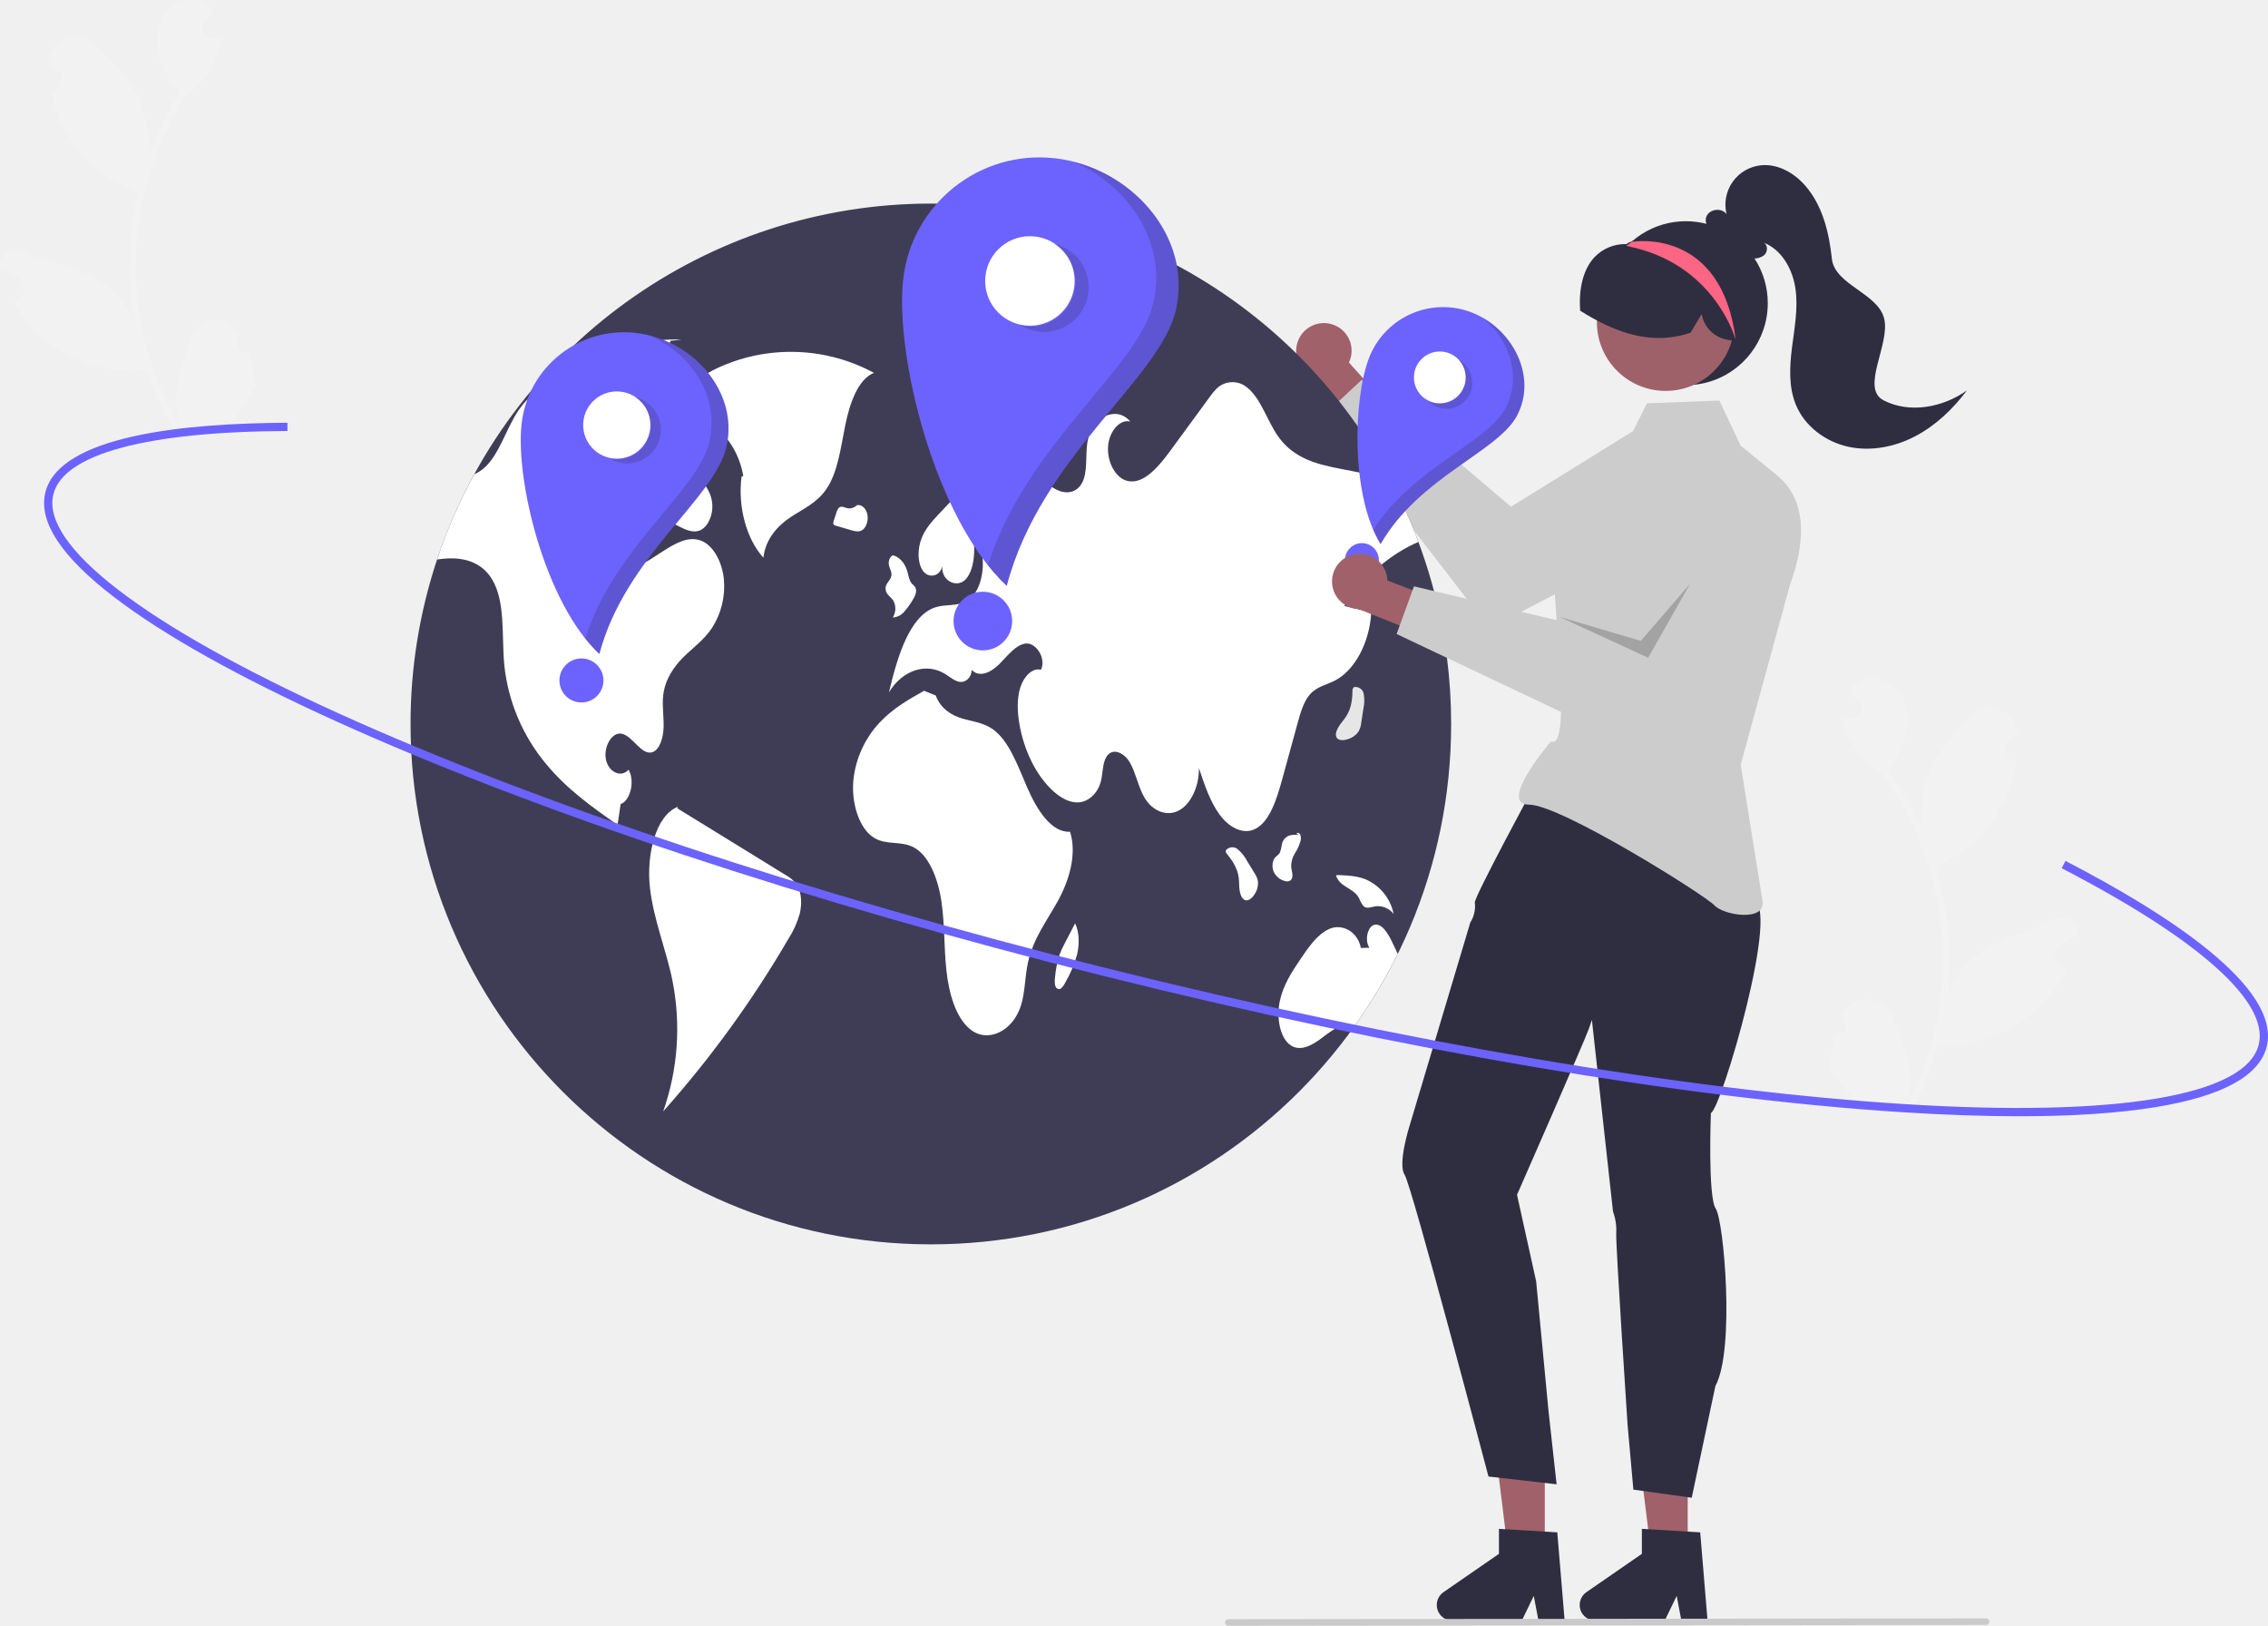
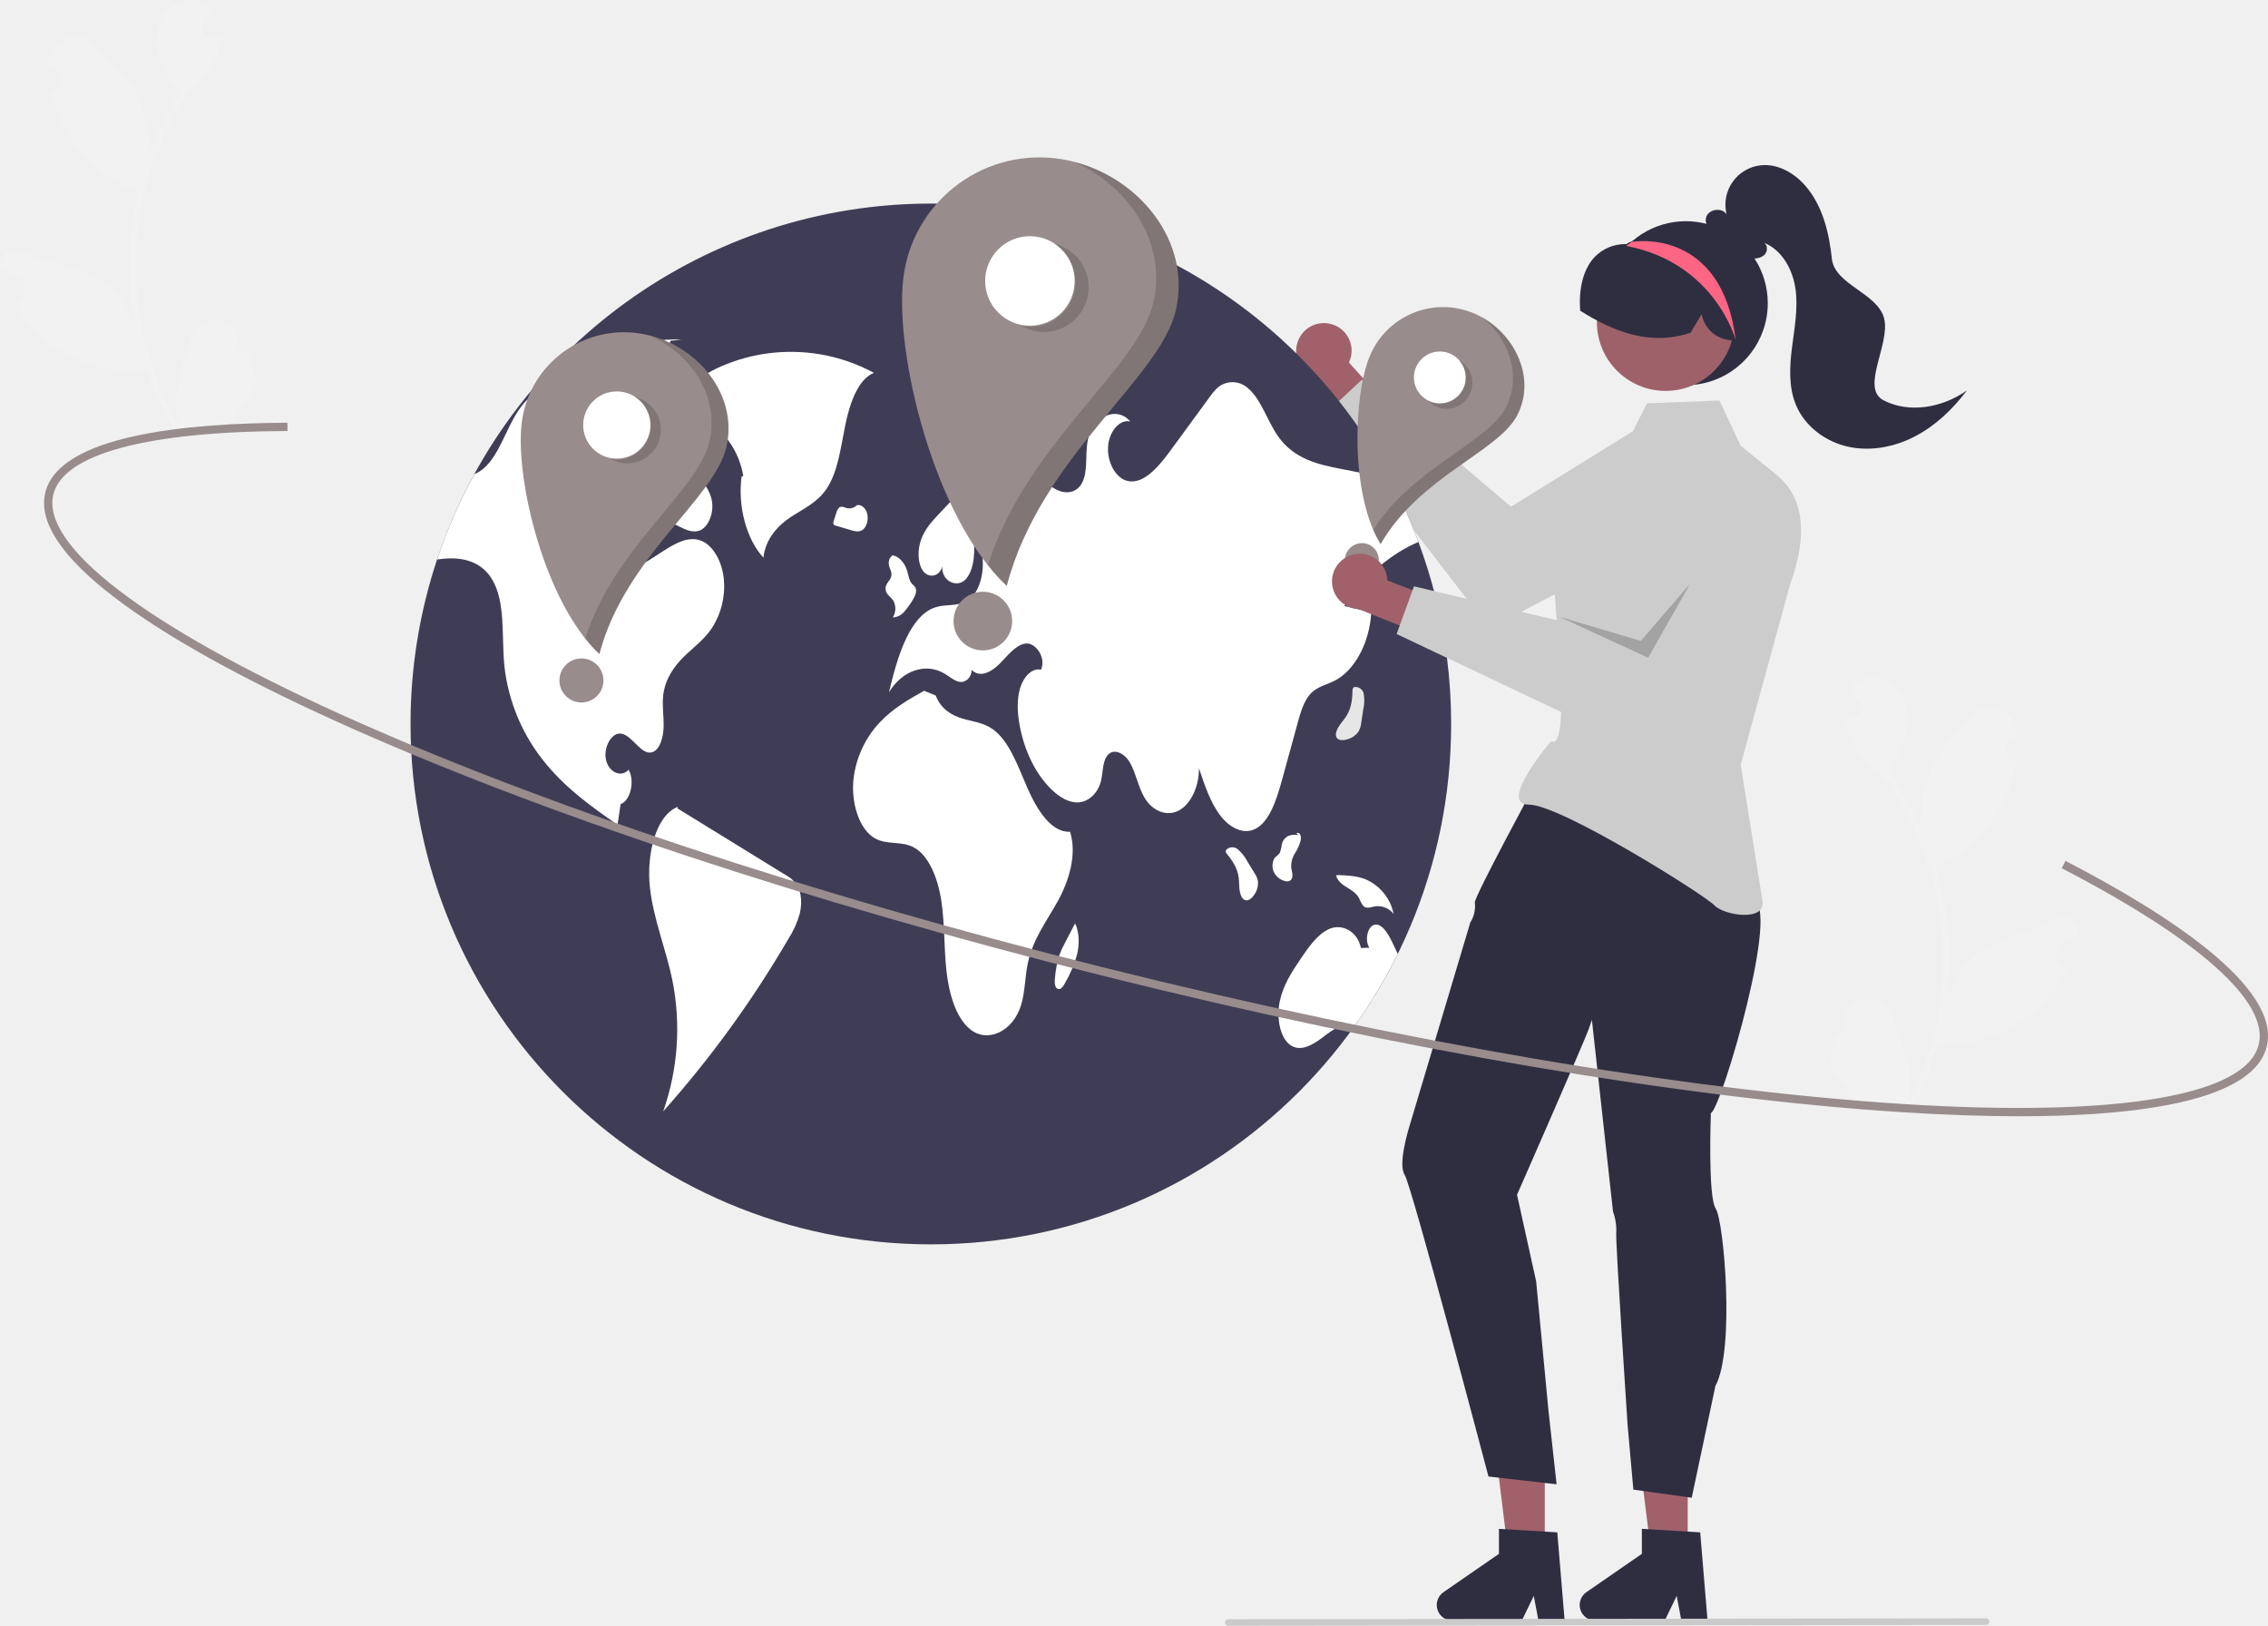
<svg xmlns="http://www.w3.org/2000/svg" data-name="Layer 1" width="825.202" height="591.419" viewBox="0 0 825.202 591.419">
  <path d="M855.224,530.608a3.613,3.613,0,0,0,2.907-6.134c-.074-.366-.127-.629-.202-.995q.054-.116.109-.231a9.703,9.703,0,0,1,17.876.899c2.596,7.179,5.991,14.407,6.561,21.897a28.705,28.705,0,0,1-.962,9.838,115.086,115.086,0,0,0,12.68-47.26,111.081,111.081,0,0,0-.112-12.411q-.335-5.081-1.115-10.11a116.419,116.419,0,0,0-20.767-50.362,30.983,30.983,0,0,1-12.25-13.954,23.634,23.634,0,0,1-1.847-6.551c.623.111,1.257.192,1.882.263.195.019.4.039.594.059l.073.007a3.58,3.58,0,0,0,3.208-5.689q-.383-.518-.766-1.036c-.387-.533-.785-1.056-1.172-1.588a1.784,1.784,0,0,1-.126-.16c-.445-.608-.891-1.205-1.336-1.812a10.352,10.352,0,0,1,3.543-3.119c4.865-2.553,11.309-.328,14.53,4.115,3.232,4.443,3.599,10.483,2.158,15.78a41.485,41.485,0,0,1-6.327,12.512c.242.341.494.672.735,1.012a117.172,117.172,0,0,1,11.316,19.923,48.709,48.709,0,0,1,3.957-22.465c3.093-6.578,8.567-11.985,13.427-17.57,5.837-6.708,16.999-3.142,17.56,5.732q.008.129.016.258-1.049.529-2.059,1.131a4.901,4.901,0,0,0,1.559,9.001l.099.02a48.767,48.767,0,0,1-1.623,7.224,50.21,50.21,0,0,1-26.436,30.272c-.41.187-.81.374-1.22.551a119.597,119.597,0,0,1,5.022,30.563,113.435,113.435,0,0,1-.934,18.292l.041-.214a29.974,29.974,0,0,1,11.026-16.813c8.167-6.095,19.39-7.957,28.118-12.756a5.625,5.625,0,0,1,8.352,5.867q-.022.113-.045.225a32.924,32.924,0,0,0-3.771,1.605q-1.049.529-2.059,1.131a4.901,4.901,0,0,0,1.559,9.001l.099.02c.071.014.133.027.204.04a48.808,48.808,0,0,1-9.622,13.625,50.254,50.254,0,0,1-37.15,14.279l-.01-0a119.562,119.562,0,0,1-9.113,23.048l-28.661-1.334c-.088-.323-.165-.656-.243-.979a32.599,32.599,0,0,0,7.953-.103c-2.005-2.708-4.009-5.437-6.014-8.145a1.781,1.781,0,0,1-.126-.16c-1.016-1.386-2.044-2.761-3.06-4.147l-.001-.002a47.75,47.75,0,0,1,1.963-12.086Z" transform="translate(-187.3989 -154.2905)" fill="#f2f2f2" />
  <path d="M277.743,282.773a3.613,3.613,0,0,1-3.28-5.943c.051-.37.088-.635.14-1.005q-.061-.112-.123-.224a9.703,9.703,0,0,0-17.786,2.002c-2.148,7.326-5.089,14.75-5.196,22.26a28.705,28.705,0,0,0,1.568,9.76A115.086,115.086,0,0,1,237.489,263.235a111.08,111.08,0,0,1-.655-12.394q.02-5.092.488-10.16a116.419,116.419,0,0,1,17.616-51.549,30.983,30.983,0,0,0,11.364-14.684,23.634,23.634,0,0,0,1.438-6.653c-.615.15-1.243.27-1.862.378-.193.031-.397.064-.59.095l-.073.011a3.58,3.58,0,0,1-3.554-5.48q.35-.541.7-1.082c.353-.556.718-1.102,1.071-1.658a1.783,1.783,0,0,0,.116-.168c.407-.634.815-1.258,1.222-1.891a10.352,10.352,0,0,0-3.728-2.894c-5.013-2.248-11.307.371-14.248,5.005-2.951,4.635-2.944,10.685-1.179,15.883a41.485,41.485,0,0,0,7.088,12.097c-.22.355-.451.701-.671,1.056a117.172,117.172,0,0,0-10.063,20.584,48.709,48.709,0,0,0-5.337-22.177c-3.493-6.374-9.291-11.432-14.486-16.706-6.24-6.335-17.161-2.086-17.172,6.806q-0.0.129 0.0.258,1.08.463,2.125,1.002a4.901,4.901,0,0,1-1,9.08l-.098.026a48.767,48.767,0,0,0,2.066,7.109,50.21,50.21,0,0,0,28.256,28.581c.421.161.832.323,1.252.474a119.597,119.597,0,0,0-3.124,30.814,113.433,113.433,0,0,0,2.062,18.199l-.054-.211a29.974,29.974,0,0,0-12.044-16.1c-8.528-5.579-19.845-6.744-28.852-10.995a5.625,5.625,0,0,0-7.973,6.372q.029.111.059.222a32.924,32.924,0,0,1,3.863,1.369q1.08.464,2.125,1.002a4.901,4.901,0,0,1-1,9.081l-.098.026c-.07.018-.131.035-.201.053a48.808,48.808,0,0,0,10.445,13.005,50.254,50.254,0,0,0,37.961,11.957l.01-.001a119.563,119.563,0,0,0,10.52,22.441l28.523-3.102c.068-.328.124-.665.182-.992a32.599,32.599,0,0,1-7.944.388c1.834-2.827,3.665-5.674,5.499-8.501a1.779,1.779,0,0,0,.116-.168c.929-1.446,1.869-2.882,2.798-4.328l0-.002a47.75,47.75,0,0,0-2.706-11.941Z" transform="translate(-187.3989 -154.2905)" fill="#f2f2f2" />
  <path d="M671.818,272.202a10.016,10.016,0,0,1,6.383,13.969l15.306,17.017-8.073,11.824L664.157,290.677a10.07,10.07,0,0,1,7.661-18.475Z" transform="translate(-187.3989 -154.2905)" fill="#a0616a" />
  <path d="M815.114,313.989l0,0a20.026,20.026,0,0,0-27.608-6.542l-50.339,31.177-54.301-46.158L669.356,305.045l59.987,77.83,77.965-40.644C805.489,343.179,817.313,317.567,815.114,313.989Z" transform="translate(-187.3989 -154.2905)" fill="#ccc" />
  <path d="M715.391,417.655a189.27,189.27,0,0,1-189.308,189.308c-104.551,0-189.308-84.757-189.308-189.308a189.245,189.245,0,0,1,9.655-59.842A189.506,189.506,0,0,1,526.083,228.347,189.245,189.245,0,0,1,693.021,328.333a186.774,186.774,0,0,1,10.464,23.106c.41,1.104.81,2.208,1.199,3.323v.011q2.603,7.351,4.586,14.976A189.32,189.32,0,0,1,715.391,417.655Z" transform="translate(-187.3989 -154.2905)" fill="#3f3d56" />
  <path d="M505.371,289.931a63.517,63.517,0,0,0-55.761-2.281c-7.796,3.393-16.006,9.48-18.607,20.471,10.519-6.208,24.136,3.601,26.843,19.336l-.632.174c-1.43,10.899,1.762,22.764,7.941,29.522.811-7.02,5.427-11.797,9.967-14.781,4.54-2.984,9.562-5.152,13.027-10.282,4.108-6.081,5.151-14.969,6.783-23.077C496.563,300.905,499.659,292.19,505.371,289.931Z" transform="translate(-187.3989 -154.2905)" fill="#fff" />
  <path d="M446.489,382.675c-2.913,4.375-6.805,7.12-10.296,10.538-3.481,3.429-6.794,8.056-7.488,13.998-.442,3.807.242,7.677.147,11.527-.094,3.849-1.378,8.182-3.996,9.139-4.133,1.493-7.288-6.184-11.537-6.72-3.376-.421-6.415,4.89-5.437,9.497.978,4.606,5.574,6.647,8.214,3.639,2.387,4.007.705,11.274-2.882,12.505-.379,2.524-.757,5.038-1.125,7.562-9.066-6.342-18.226-12.789-25.935-22.075a67.007,67.007,0,0,1-15.271-36.095c-.999-10.675.484-22.885-4.417-31.099-3.923-6.573-10.654-8.025-16.712-7.614-1.104.074-2.219.2-3.323.336a187.235,187.235,0,0,1,13.556-31.025,13.282,13.282,0,0,0,3.397-2.114c5.637-4.785,8.14-14.472,12.715-21.171q.442-.647.915-1.262c4.68-6.111,10.948-9.255,17.006-12.179,13.409-6.51,27.208-13.104,41.364-12.2l-4.028.389q-7.052,19.751-14.114,39.502-1.073,3.029-2.166,6.068c-2.671,7.488-5.427,15.46-5.017,23.842.242,4.964,1.967,10.265,5.248,11.968,3.06,1.578,6.405-.358,9.36-2.272,1.252-.799,2.493-1.599,3.744-2.408,4.491-2.892,9.465-5.858,14.209-3.923,4.344,1.767,7.551,7.667,8.161,14.03A28.049,28.049,0,0,1,446.489,382.675Z" transform="translate(-187.3989 -154.2905)" fill="#fff" />
  <path d="M473.198,472.572q-19.674-12.113-39.348-24.227l.223-.573c-8.155,3.106-11.54,17.602-10.193,29.456,1.348,11.854,5.917,22.451,8.226,34.002a90.252,90.252,0,0,1-3.403,47.358,387.843,387.843,0,0,0,45.56-62.781,33.588,33.588,0,0,0,4.121-9.138c.833-3.442.705-7.58-.964-10.34A11.511,11.511,0,0,0,473.198,472.572Z" transform="translate(-187.3989 -154.2905)" fill="#fff" />
  <path d="M421.435,325.653c-1.393,3.131-1.929,7.307-.665,10.547,1.291,3.309,4.019,4.804,6.532,6.05l7.247,3.592c2.411,1.195,5.01,2.402,7.468,1.419,2.964-1.186,5.02-5.833,4.488-10.148-.566-4.591-3.46-7.749-6.136-10.439q-5.618-5.645-11.237-11.291l-2.111,2.585A28.192,28.192,0,0,0,421.435,325.653Z" transform="translate(-187.3989 -154.2905)" fill="#fff" />
  <path d="M676.541,374.735q4.891,1.152,9.781,2.303c-.568,11.012-6.026,21.203-13.346,24.894-3.05,1.536-6.447,2.103-8.971,4.975-2.282,2.608-3.439,6.668-4.501,10.549q-2.792,10.16-5.585,20.319c-1.998,7.299-4.564,15.408-9.76,18.037-4.459,2.261-9.56-.505-12.989-5.143-3.429-4.638-5.521-10.875-7.551-16.953.126,6.626-2.955,13.125-7.32,15.429-4.375,2.303-9.697.221-12.621-4.922-2.103-3.692-2.976-8.561-5.038-12.305-2.061-3.744-6.384-5.89-8.635-2.377-1.483,2.335-1.294,5.911-2.03,8.877-1.146,4.606-4.617,7.499-8.056,7.751-3.429.252-6.773-1.725-9.644-4.407-5.921-5.553-10.286-14.366-11.979-24.158-.747-4.365-.957-9.118.337-13.21,1.294-4.091,4.417-7.246,7.52-6.468,2.04-4.312-1.988-10.033-5.616-9.529-3.639.505-6.489,4.407-9.476,7.404-2.976,2.997-7.141,5.174-10.139,2.198.021,2.766-2.23,4.596-4.175,4.365-1.935-.221-3.66-1.777-5.437-2.882-6.868-4.281-15.586-1.441-20.466,6.657,3.05-12.978,7.52-27.87,16.89-30.92,3.828-1.251,8.004-.221,11.621-2.387,6.405-3.839,7.699-18.342,2.167-24.326.705,5.658.568,12.263-2.419,16.133-2.987,3.87-9.255,1.346-8.876-4.375-.862,3.944-5.153,4.543-7.131,1.514-1.988-3.029-1.819-7.982-.41-11.6s3.807-6.216,6.131-8.708c4.996-5.353,10.065-10.77,15.849-14.135,5.795-3.365,12.484-4.501,18.289-1.157,3.061,1.767,5.753,4.712,8.877,6.268,3.124,1.567,7.089,1.367,9.16-2.293,2.324-4.081,1.23-10.139,2.093-15.239,1.546-9.013,10.559-13.23,15.555-7.278-3.733-.957-7.593,3.46-8.056,8.813-.473,5.353,2.23,10.759,5.848,12.379,6.079,2.692,12.032-4.081,16.628-10.349q7.194-9.844,14.408-19.677a23.782,23.782,0,0,1,2.577-3.134,8.291,8.291,0,0,1,11.327-.231c4.859,3.965,7.141,12.095,11.127,17.69,5.784,8.13,14.44,10.107,22.496,11.684q9.008,1.751,18.026,3.523a186.774,186.774,0,0,1,10.464,23.106C693.305,355.762,683.913,363.849,676.541,374.735Z" transform="translate(-187.3989 -154.2905)" fill="#fff" />
  <path d="M695.955,501.276a188.546,188.546,0,0,1-15.671,26.219c-3.786-1.62-7.856,1.273-11.401,3.986-3.702,2.84-8.151,5.606-11.947,3.018-3.881-2.65-5.132-10.065-3.902-15.944,1.23-5.869,4.301-10.538,7.278-14.976,3.155-4.712,6.531-9.602,10.917-11.432,4.396-1.83,10.044.757,11.327,7.004l3.113-.105c-1.746-2.398-.831-7.362,1.515-8.235,2.703-1.02,5.048,2.692,6.647,5.974C694.546,498.268,695.272,499.762,695.955,501.276Z" transform="translate(-187.3989 -154.2905)" fill="#fff" />
  <path d="M576.727,456.853c-6.691.421-11.992-7.817-15.514-15.92-3.522-8.104-6.736-17.371-12.773-21.496-3.45-2.357-7.383-2.68-11.125-3.822-3.742-1.142-7.659-3.505-9.447-8.318l-4.245-1.715c-5.606,3.152-11.285,6.362-16.116,11.491a36.018,36.018,0,0,0-9.603,20.993c-.811,8.496,2.183,17.97,7.778,21.161,4.421,2.522,9.567.932,14.045,3.241,5.595,2.884,8.916,11.264,10.173,19.537s.939,16.871,1.838,25.238,3.379,17.073,8.509,21.361c6.42,5.366,15.841.907,18.722-8.86,1.413-4.791,1.364-10.197,2.421-15.171,1.861-8.758,6.883-15.256,10.866-22.441C576.241,474.949,579.376,465.191,576.727,456.853Z" transform="translate(-187.3989 -154.2905)" fill="#fff" />
  <path d="M510.607,370.79a17.86,17.86,0,0,1,1.742,1.85,6.077,6.077,0,0,1-.107,6.276,5.839,5.839,0,0,0,4.181-2.125,26.879,26.879,0,0,0,3.206-4.516c.683-1.113,1.408-2.618.945-3.939-.316-.902-1.064-1.287-1.588-1.965-.831-1.075-1.036-2.783-1.466-4.259-.928-3.188-3.153-5.532-5.567-5.867l.335.064c-1.009.345-1.713,1.947-1.49,3.388.203,1.312,1.046,2.402.963,3.741-.121,1.925-2.044,2.828-2.163,4.753A3.674,3.674,0,0,0,510.607,370.79Z" transform="translate(-187.3989 -154.2905)" fill="#fff" />
  <path d="M499.142,338.082c.01-.003.02-.003.03-.006a5.357,5.357,0,0,0,.571-.608Z" transform="translate(-187.3989 -154.2905)" fill="#e6e6e6" />
  <path d="M501.149,347.116c1.479-.951,2.306-3.582,1.817-5.785-.486-2.189-2.206-3.66-3.793-3.256a3.866,3.866,0,0,1-3.595,1.058c-.981-.253-2.058-.903-2.909-.164a4.404,4.404,0,0,0-.991,1.935q-.472,1.45-.945,2.9a1.83,1.83,0,0,0-.112,1.099.931.931,0,0,0,.714.568q2.835.836,5.669,1.671C498.381,347.549,499.868,347.94,501.149,347.116Z" transform="translate(-187.3989 -154.2905)" fill="#fff" />
  <path d="M643.805,471.848q-1.31-2.145-2.62-4.29a14.334,14.334,0,0,0-3.453-4.336,3.06,3.06,0,0,0-4.356.436l.106.817c1.991,2.498,4.098,5.273,4.603,8.98.199,1.462.13,2.974.304,4.442s.671,2.99,1.618,3.623c1.375.919,2.99-.436,3.969-2.089a7.193,7.193,0,0,0,1.115-4.579A8.03,8.03,0,0,0,643.805,471.848Z" transform="translate(-187.3989 -154.2905)" fill="#fff" />
  <path d="M682.68,417.231q.379-2.485.758-4.97a14.334,14.334,0,0,0,.15-5.541,3.06,3.06,0,0,0-3.614-2.471l-.445.693c-.085,3.193-.261,6.673-2.262,9.834-.789,1.246-1.816,2.359-2.628,3.594s-1.412,2.72-1.095,3.814c.461,1.589,2.569,1.592,4.382.958a7.193,7.193,0,0,0,3.801-2.785A8.03,8.03,0,0,0,682.68,417.231Z" transform="translate(-187.3989 -154.2905)" fill="#e6e6e6" />
  <path d="M657.508,473.709c.427-1.228-.189-2.636-.32-3.993a8.765,8.765,0,0,1,1.334-4.969,16.154,16.154,0,0,0,2.078-4.556,3.812,3.812,0,0,0-.1-2.231c-.289-.65-.99-.946-1.391-.431l.86.554a7.829,7.829,0,0,0-3.489.169,4.318,4.318,0,0,0-2.644,2.981,18.441,18.441,0,0,1-.693,3.092c-.513,1.054-1.505,1.405-2.129,2.33a5.57,5.57,0,0,0,.088,5.292,6.177,6.177,0,0,0,3.494,2.748C655.645,475.069,657.028,475.089,657.508,473.709Z" transform="translate(-187.3989 -154.2905)" fill="#fff" />
  <path d="M681.91,481.072a12.005,12.005,0,0,0,1.512,2.775c1.168,1.177,2.756.454,4.173.168a7.215,7.215,0,0,1,6.864,2.753A17.471,17.471,0,0,0,684.411,474.231c-3.341-1.362-6.86-1.494-10.334-1.616l-.6.154C675.006,477.22,679.808,477.121,681.91,481.072Z" transform="translate(-187.3989 -154.2905)" fill="#fff" />
  <path d="M578.558,490.177l.009.019q.087-.168.175-.336Z" transform="translate(-187.3989 -154.2905)" fill="#e6e6e6" />
  <path d="M574.856,497.342a32.889,32.889,0,0,0-2.077,4.562,39.711,39.711,0,0,0-1.505,7.806c-.188,1.504-.246,3.426.697,4.159a1.337,1.337,0,0,0,1.749-.238,6.918,6.918,0,0,0,1.268-1.885,43.417,43.417,0,0,0,4.28-10.159c.902-3.744.894-8.151-.701-11.393Q576.711,493.769,574.856,497.342Z" transform="translate(-187.3989 -154.2905)" fill="#fff" />
  <path d="M539.143,306.44a4.215,4.215,0,0,0,4.542.886,14.999,14.999,0,0,0,4.274-2.823,10.055,10.055,0,0,0,2.591-2.826,5.732,5.732,0,0,0,.53-4.366c-.585-1.712-2.07-2.286-3.38-2.674q-3.146-.933-6.292-1.866l1.517-1.368c-1.561-.838-3.288.717-4.264,2.642a14.224,14.224,0,0,0-1.294,3.984C536.844,301.051,537.355,304.649,539.143,306.44Z" transform="translate(-187.3989 -154.2905)" fill="#e6e6e6" />
  <path d="M576.174,294.008a3.465,3.465,0,0,0,4.722.384,5.279,5.279,0,0,0,2.089-3.762c.148-1.65-.667-3.484-1.832-3.626l.267-1.545c-2.244-.405-5.006-.487-6.209,2.239A6.399,6.399,0,0,0,576.174,294.008Z" transform="translate(-187.3989 -154.2905)" fill="#e6e6e6" />
-   <path d="M571.227,211.865a49.926,49.926,0,0,0-55.207,44.015c-3.091,27.399,11.344,86.898,37.662,111.528,12.392-47.189,55.815-75.179,61.56-100.336C621.381,240.191,598.627,214.955,571.227,211.865Z" transform="translate(-187.3989 -154.2905)" fill="#6c63ff" />
+   <path d="M571.227,211.865a49.926,49.926,0,0,0-55.207,44.015c-3.091,27.399,11.344,86.898,37.662,111.528,12.392-47.189,55.815-75.179,61.56-100.336C621.381,240.191,598.627,214.955,571.227,211.865Z" transform="translate(-187.3989 -154.2905)" fill="#988c8c" />
  <circle id="a2705e7e-530b-43fb-b0c6-4087ca2c8018" data-name="b262ea8c-1946-46c9-a449-3a1996c39394" cx="374.728" cy="102.203" r="16.282" fill="#fff" />
-   <circle id="bb575e01-1284-49d3-8651-037e5b7ffa75" data-name="bcc29a3a-8123-4529-80aa-6f70df2823cf" cx="357.608" cy="225.929" r="10.665" fill="#6c63ff" />
+   <circle id="bb575e01-1284-49d3-8651-037e5b7ffa75" data-name="bcc29a3a-8123-4529-80aa-6f70df2823cf" cx="357.608" cy="225.929" r="10.665" fill="#988c8c" />
  <path d="M575.599,244.828A16.282,16.282,0,0,1,558.827,272.741a16.28,16.28,0,0,0,11.909-29.853A16.282,16.282,0,0,1,575.599,244.828Z" transform="translate(-187.3989 -154.2905)" fill="#231f20" opacity="0.2" style="isolation:isolate" />
  <path d="M615.306,267.124c-5.746,25.157-49.169,53.147-61.56,100.336a69.061,69.061,0,0,1-6.877-7.535c13.925-44.356,54.645-71.309,60.196-95.615,4.968-21.754-8.988-42.429-29.015-51.163C602.292,219.242,620.932,242.491,615.306,267.124Z" transform="translate(-187.3989 -154.2905)" fill="#231f20" opacity="0.2" style="isolation:isolate" />
-   <path d="M418.644,275.396a37.492,37.492,0,0,0-41.459,33.054c-2.321,20.576,8.519,65.257,28.283,83.754,9.306-35.437,41.915-56.457,46.23-75.349C456.308,296.668,439.22,277.717,418.644,275.396Z" transform="translate(-187.3989 -154.2905)" fill="#6c63ff" />
+   <path d="M418.644,275.396a37.492,37.492,0,0,0-41.459,33.054c-2.321,20.576,8.519,65.257,28.283,83.754,9.306-35.437,41.915-56.457,46.23-75.349C456.308,296.668,439.22,277.717,418.644,275.396Z" transform="translate(-187.3989 -154.2905)" fill="#988c8c" />
  <circle id="b2d5ab8a-e71c-4a1a-aadf-98f8ab95825b" data-name="b262ea8c-1946-46c9-a449-3a1996c39394" cx="224.412" cy="154.621" r="12.228" fill="#fff" />
-   <circle id="bac33ac8-32b5-423c-9bc5-6c03ceb8d8dc" data-name="bcc29a3a-8123-4529-80aa-6f70df2823cf" cx="211.555" cy="247.535" r="8.009" fill="#6c63ff" />
+   <circle id="bac33ac8-32b5-423c-9bc5-6c03ceb8d8dc" data-name="bcc29a3a-8123-4529-80aa-6f70df2823cf" cx="211.555" cy="247.535" r="8.009" fill="#988c8c" />
  <path d="M421.928,300.151A12.227,12.227,0,1,1,409.332,321.112a12.226,12.226,0,0,0,8.943-22.418A12.227,12.227,0,0,1,421.928,300.151Z" transform="translate(-187.3989 -154.2905)" fill="#231f20" opacity="0.2" style="isolation:isolate" />
  <path d="M451.746,316.894c-4.315,18.892-36.924,39.911-46.23,75.349a51.862,51.862,0,0,1-5.165-5.658c10.457-33.31,41.036-53.55,45.205-71.803,3.731-16.337-6.75-31.863-21.789-38.421C441.973,280.936,455.971,298.395,451.746,316.894Z" transform="translate(-187.3989 -154.2905)" fill="#231f20" opacity="0.2" style="isolation:isolate" />
  <polygon points="614.063 564.054 600.638 564.054 594.251 512.27 614.066 512.271 614.063 564.054" fill="#a0616a" />
  <path d="M808.684,743.836H799.158l-1.7-8.994-4.355,8.994H767.836a5.68,5.68,0,0,1-3.227-10.353l20.177-13.935v-9.093l21.223,1.267Z" transform="translate(-187.3989 -154.2905)" fill="#2f2e41" />
  <polygon points="562.063 564.054 548.638 564.054 542.251 512.27 562.066 512.271 562.063 564.054" fill="#a0616a" />
  <path d="M756.684,743.836H747.158l-1.7-8.994-4.355,8.994H715.836a5.68,5.68,0,0,1-3.227-10.353l20.177-13.935v-9.093l21.223,1.267Z" transform="translate(-187.3989 -154.2905)" fill="#2f2e41" />
  <path d="M698.458,581.624C701.027,585.477,728.977,691.417,728.977,691.417l24.783,2.826-2.942-26.655-4.496-47.17-6.962-31.485s24.587-55.957,26.141-60.414l1.105-3.199L774.287,595.035a19.577,19.577,0,0,1,1.169,7.785c-.231,4.355,4.136,69.869,4.136,69.869l2.1,23.495,21.233,2.95L811.54,658.48c7.194-13.206,3.07-60.131.128-64.499s-1.773-34.787-1.773-34.787c3.756-1.322,26.157-77.706,14.953-77.255.719-4.072,1.285-7.708,1.285-7.708L806.684,458.547l-48.673-12.653-12.28-5.896s-21.932,40.554-21.713,42.571a11.214,11.214,0,0,1-1.657,7.309l-22.143,74.108S695.863,577.731,698.458,581.624Z" transform="translate(-187.3989 -154.2905)" fill="#2f2e41" />
  <path d="M820.74,316.438,812.997,299.998l-26.354,1.013-8.596,17.103s-24.567,29.343-25.362,38.884c-1,12,7.312,70.812-1,67,0,0-19.595,23-8,23s64.042,32.924,67.484,36.627,18.804,6.103,17.516-1.627-7.944-49.534-7.944-49.534l18.019-65.733c5.186-14.192,6.8-30.11-4.923-39.643Z" transform="translate(-187.3989 -154.2905)" fill="#ccc" />
-   <path d="M723.121,268.05A28.881,28.881,0,0,0,685.623,284.238c-5.885,14.825-6.86,50.228,4.091,67.972,14.081-24.459,42.568-33.491,49.595-46.661C746.817,291.476,737.946,273.935,723.121,268.05Z" transform="translate(-187.3989 -154.2905)" fill="#6c63ff" />
+   <path d="M723.121,268.05A28.881,28.881,0,0,0,685.623,284.238c-5.885,14.825-6.86,50.228,4.091,67.972,14.081-24.459,42.568-33.491,49.595-46.661C746.817,291.476,737.946,273.935,723.121,268.05Z" transform="translate(-187.3989 -154.2905)" fill="#988c8c" />
  <circle id="f50692ea-d13f-4759-b5e2-05248e17533e" data-name="b262ea8c-1946-46c9-a449-3a1996c39394" cx="523.867" cy="137.29" r="9.419" fill="#fff" />
-   <circle id="aec6a1c4-a00c-42b6-a49d-0158b63ca54a" data-name="bcc29a3a-8123-4529-80aa-6f70df2823cf" cx="495.528" cy="203.754" r="6.169" fill="#6c63ff" />
+   <circle id="aec6a1c4-a00c-42b6-a49d-0158b63ca54a" data-name="bcc29a3a-8123-4529-80aa-6f70df2823cf" cx="495.528" cy="203.754" r="6.169" fill="#988c8c" />
  <path d="M720.557,287.114a9.419,9.419,0,0,1-13.6,13.034A9.418,9.418,0,0,0,718.137,285.293,9.419,9.419,0,0,1,720.557,287.114Z" transform="translate(-187.3989 -154.2905)" fill="#231f20" opacity="0.2" style="isolation:isolate" />
  <path d="M739.336,305.588c-7.026,13.17-35.514,22.202-49.595,46.661a39.949,39.949,0,0,1-2.695-5.25c14.507-22.645,41.328-31.508,48.117-44.233,6.076-11.389,1.424-25.048-8.429-32.963C739.341,276.884,746.217,292.691,739.336,305.588Z" transform="translate(-187.3989 -154.2905)" fill="#231f20" opacity="0.2" style="isolation:isolate" />
  <path d="M680.146,355.92a10.016,10.016,0,0,1,12.035,9.542l21.368,8.202-1.817,14.201-30.013-12.007a10.07,10.07,0,0,1-1.572-19.938Z" transform="translate(-187.3989 -154.2905)" fill="#a0616a" />
  <path d="M829.452,326.656l0,0a20.026,20.026,0,0,0-27.565,6.719l-30.671,50.649L701.869,367.586l-6.318,17.345,88.805,42.066,44.977-71.637C836.068,345.896,839.365,332.708,829.452,326.656Z" transform="translate(-187.3989 -154.2905)" fill="#ccc" />
  <path d="M830.597,264.583a29.823,29.823,0,1,1-51.295-20.685l.143-.143c.239-.251.477-.501.728-.74a.012.012,0,0,0,.012-.012c.31-.286.62-.573.942-.847a29.815,29.815,0,0,1,49.47,22.427Z" transform="translate(-187.3989 -154.2905)" fill="#2f2e41" />
  <circle cx="606.028" cy="117.193" r="25.008" fill="#9e616a" />
  <path d="M819.983,278.615l-4.144-.732a11.554,11.554,0,0,1-9.305-9.317l-4.043,6.776-.177.059c-9.633,3.198-19.655,2.242-30.634-2.92a85.465,85.465,0,0,1-9.118-5.027l-.217-.135-.018-.254c-.56-8.135,1.266-14.932,5.142-19.137a15.417,15.417,0,0,1,11.634-4.85.957.957,0,0,0,.413-.228c.056-.041.111-.082.167-.12v-.042l.287-.135c.617-.29,1.246-.568,1.875-.822a28.199,28.199,0,0,1,29.448,5.708c7.703,7.354,11.236,19.695,8.792,30.711Z" transform="translate(-187.3989 -154.2905)" fill="#2f2e41" />
  <path d="M872.73,299.922c-8.51-4.392,2.435-20.334.236-29.655-2.199-9.321-18.037-12.319-19.046-21.842s-3.382-19.346-9.667-26.572c-4.016-4.618-9.933-8.027-16.025-7.448a14.409,14.409,0,0,0-12.628,17.792c-1.735-2.458-6.223-1.925-7.334.871-.988,2.485,1.194,5.496,3.763,5.716,3.36,4.15,7.209,8.554,12.473,9.391a5.681,5.681,0,0,0,4.841-1.117c1.239-1.189,1.335-3.567-.134-4.456,6.616,2.628,10.495,9.782,11.477,16.833.982,7.051-.377,14.185-1.271,21.248s-1.281,14.492,1.489,21.05c3.272,7.749,10.805,13.303,19.025,15.084s16.976.04,24.417-3.881c7.441-3.922,13.646-9.909,18.715-16.622C894.326,302.511,882.246,304.834,872.73,299.922Z" transform="translate(-187.3989 -154.2905)" fill="#2f2e41" />
  <path d="M818.919,277.92s-7.408-27.652-39.163-34.034c-.036-.012-.155-.06-.31-.131-.095-.06-.215-.119-.334-.179.358-.203.704-.382,1.062-.561a.012.012,0,0,0,.012-.012c.31-.286.62-.573.942-.847l.907.036S813.897,237.146,818.919,277.92Z" transform="translate(-187.3989 -154.2905)" fill="#fd6584" />
  <polygon points="614.934 212.357 596.999 233.136 567.364 224.385 599.671 239.273 614.934 212.357" opacity="0.2" />
  <path d="M909.985,745.402l-275.75.307a1.191,1.191,0,0,1,0-2.381l275.75-.307a1.191,1.191,0,1,1,0,2.381Z" transform="translate(-187.3989 -154.2905)" fill="#cacaca" />
-   <path d="M922.088,560.362q-19.368,0-42.457-1.464c-79.614-5.056-182.738-22.633-290.376-49.492C481.618,482.547,382.326,449.612,309.67,416.672c-35.393-16.047-62.556-31.236-80.735-45.147-19.247-14.727-27.666-27.564-25.024-38.153,5.148-20.629,50.731-25.142,88.064-25.295l.013,3c-51.268.21-81.514,8.387-85.166,23.022-4.652,18.64,33.287,47.741,104.087,79.841,72.496,32.868,171.605,65.739,279.073,92.557,107.467,26.816,210.401,44.363,289.84,49.408,77.579,4.928,124.743-2.938,129.395-21.578,3.862-15.477-21.598-38.275-71.689-64.198l1.379-2.664c36.397,18.836,78.646,45.852,73.222,67.589-2.643,10.589-16.105,17.965-40.015,21.923C958.483,559.232,941.743,560.362,922.088,560.362Z" transform="translate(-187.3989 -154.2905)" fill="#6c63ff" />
+   <path d="M922.088,560.362q-19.368,0-42.457-1.464c-79.614-5.056-182.738-22.633-290.376-49.492C481.618,482.547,382.326,449.612,309.67,416.672c-35.393-16.047-62.556-31.236-80.735-45.147-19.247-14.727-27.666-27.564-25.024-38.153,5.148-20.629,50.731-25.142,88.064-25.295l.013,3c-51.268.21-81.514,8.387-85.166,23.022-4.652,18.64,33.287,47.741,104.087,79.841,72.496,32.868,171.605,65.739,279.073,92.557,107.467,26.816,210.401,44.363,289.84,49.408,77.579,4.928,124.743-2.938,129.395-21.578,3.862-15.477-21.598-38.275-71.689-64.198l1.379-2.664c36.397,18.836,78.646,45.852,73.222,67.589-2.643,10.589-16.105,17.965-40.015,21.923C958.483,559.232,941.743,560.362,922.088,560.362Z" transform="translate(-187.3989 -154.2905)" fill="#988c8c" />
</svg>
